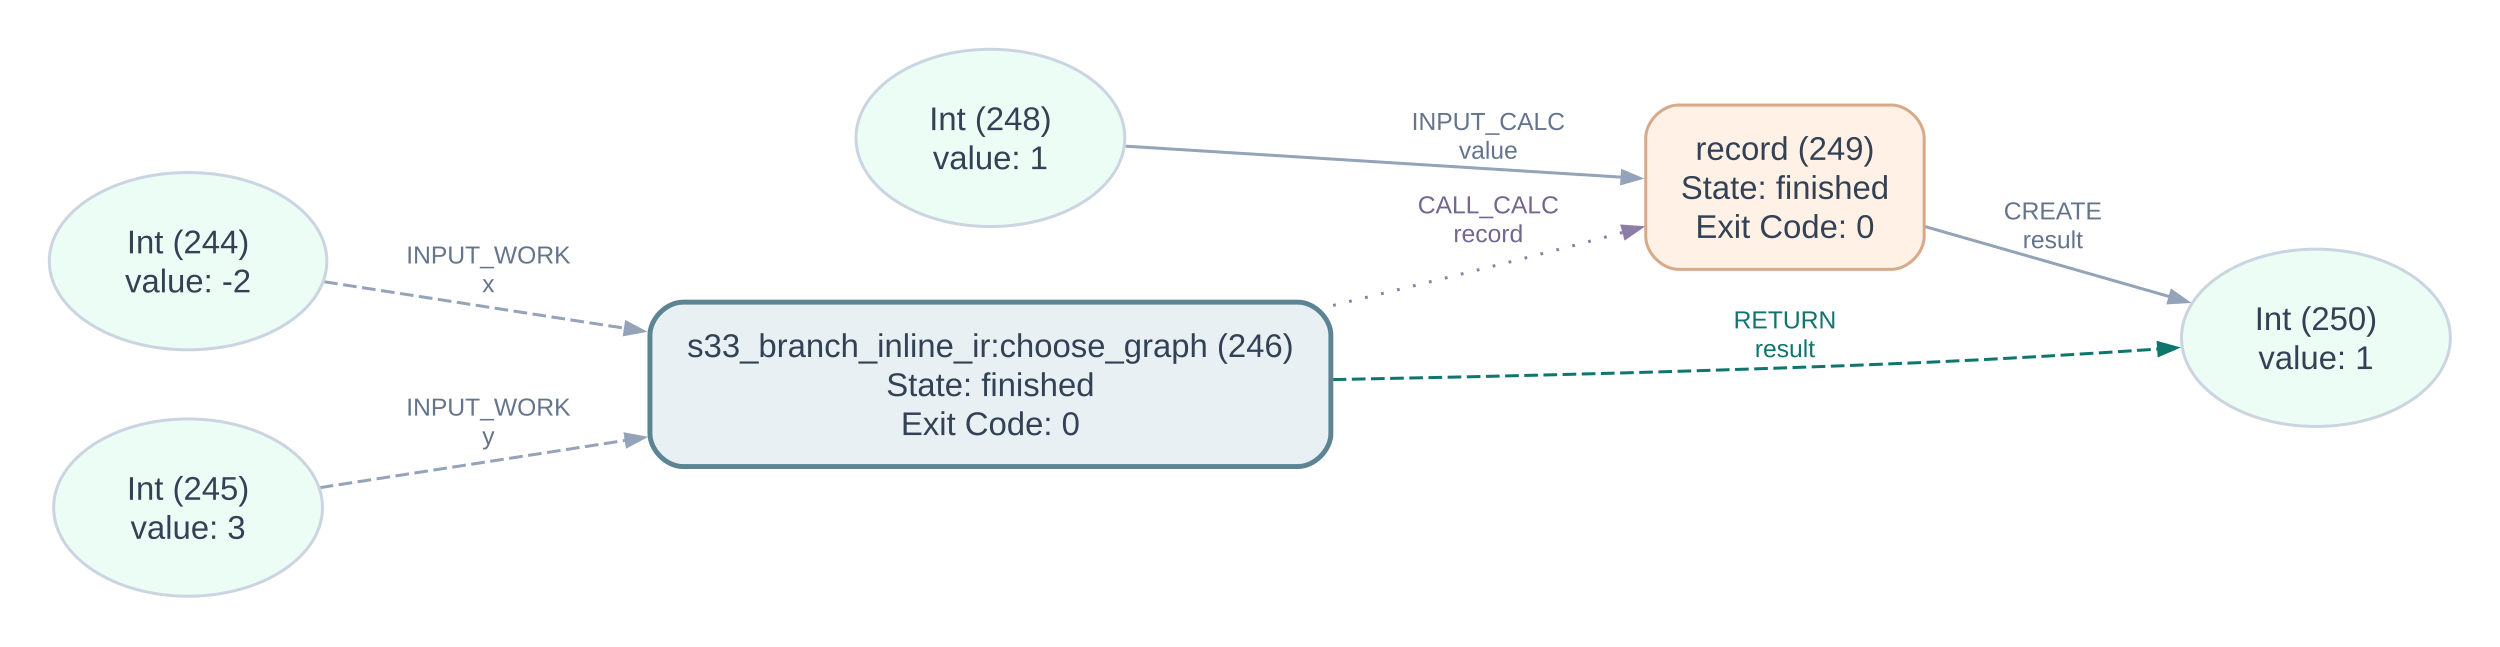
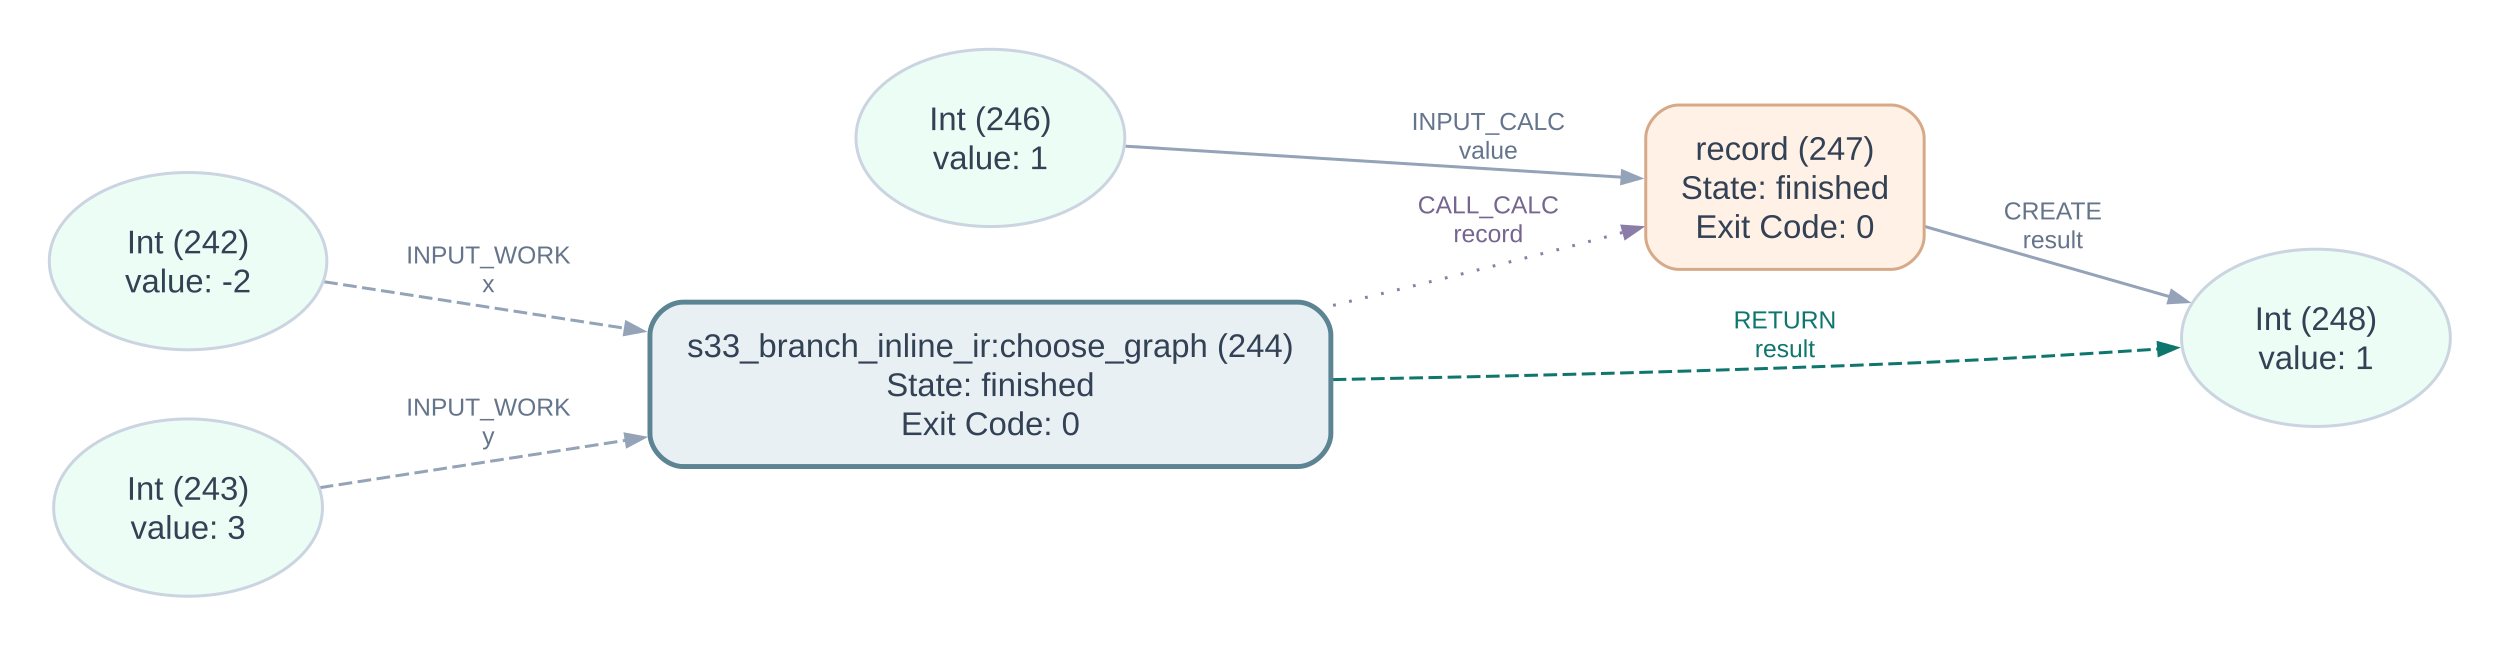
<svg xmlns="http://www.w3.org/2000/svg" width="913pt" height="236pt" viewBox="0.00 0.00 913.00 236.00">
  <g id="graph0" class="graph" transform="scale(1 1) rotate(0) translate(18 217.74)">
-     <g id="edge6" class="edge">
+     <g id="edge2" class="edge">
      <path fill="none" stroke="#8b7ca8" stroke-width="1.1" stroke-dasharray="1,5" d="M468.86,-106.21C496.92,-112.96 526.54,-120.25 554.03,-127.37 560.9,-129.15 568.09,-131.07 575.21,-133.01" />
      <polygon fill="#8b7ca8" stroke="#8b7ca8" stroke-width="1.1" points="574.42,-135.15 581.29,-134.68 575.62,-130.77 574.42,-135.15" />
      <text xml:space="preserve" text-anchor="middle" x="525.53" y="-139.82" font-family="Arial" font-size="9.00" fill="#75658f">CALL_CALC</text>
      <text xml:space="preserve" text-anchor="middle" x="525.53" y="-129.32" font-family="Arial" font-size="9.00" fill="#75658f">record</text>
    </g>
-     <g id="edge2" class="edge">
+     <g id="edge1" class="edge">
      <path fill="none" stroke="#0f766e" stroke-width="1.1" stroke-dasharray="5,2" d="M468.68,-79.11C533.13,-80.31 613.17,-82.27 684.7,-85.37 713.01,-86.6 744.45,-88.53 770.55,-90.29" />
      <polygon fill="#0f766e" stroke="#0f766e" stroke-width="1.1" points="770.17,-92.55 776.81,-90.72 770.48,-88.01 770.17,-92.55" />
      <text xml:space="preserve" text-anchor="middle" x="633.86" y="-97.82" font-family="Arial" font-size="9.00" fill="#0f766e">RETURN</text>
      <text xml:space="preserve" text-anchor="middle" x="633.86" y="-87.32" font-family="Arial" font-size="9.00" fill="#0f766e">result</text>
    </g>
    <g id="edge3" class="edge">
      <path fill="none" stroke="#94a3b8" stroke-width="1.1" stroke-dasharray="5,2" d="M100.39,-114.84C130.73,-110.15 171.34,-103.87 210.63,-97.79" />
      <polygon fill="#94a3b8" stroke="#94a3b8" stroke-width="1.1" points="210.75,-100.08 216.83,-96.83 210.05,-95.58 210.75,-100.08" />
      <text xml:space="preserve" text-anchor="middle" x="160.36" y="-121.52" font-family="Arial" font-size="9.00" fill="#64748b">INPUT_WORK</text>
      <text xml:space="preserve" text-anchor="middle" x="160.36" y="-111.02" font-family="Arial" font-size="9.00" fill="#64748b">x</text>
    </g>
    <g id="edge4" class="edge">
      <path fill="none" stroke="#94a3b8" stroke-width="1.1" stroke-dasharray="5,2" d="M98.76,-39.65C129.3,-44.37 170.73,-50.78 210.77,-56.97" />
      <polygon fill="#94a3b8" stroke="#94a3b8" stroke-width="1.1" points="210.34,-59.21 217.11,-57.95 211.04,-54.71 210.34,-59.21" />
      <text xml:space="preserve" text-anchor="middle" x="160.36" y="-65.97" font-family="Arial" font-size="9.00" fill="#64748b">INPUT_WORK</text>
      <text xml:space="preserve" text-anchor="middle" x="160.36" y="-55.47" font-family="Arial" font-size="9.00" fill="#64748b">y</text>
    </g>
    <g id="edge5" class="edge">
      <path fill="none" stroke="#94a3b8" stroke-width="1.1" d="M392.92,-164.36C442.91,-161.24 521.07,-156.35 574.51,-153.02" />
      <polygon fill="#94a3b8" stroke="#94a3b8" stroke-width="1.1" points="574.53,-155.29 580.87,-152.62 574.24,-150.75 574.53,-155.29" />
      <text xml:space="preserve" text-anchor="middle" x="525.53" y="-170.28" font-family="Arial" font-size="9.00" fill="#64748b">INPUT_CALC</text>
      <text xml:space="preserve" text-anchor="middle" x="525.53" y="-159.78" font-family="Arial" font-size="9.00" fill="#64748b">value</text>
    </g>
-     <g id="edge1" class="edge">
+     <g id="edge6" class="edge">
      <path fill="none" stroke="#94a3b8" stroke-width="1.1" d="M684.79,-135.06C712.4,-127.15 746.68,-117.33 774.64,-109.31" />
      <polygon fill="#94a3b8" stroke="#94a3b8" stroke-width="1.1" points="775.12,-111.54 780.75,-107.56 773.87,-107.17 775.12,-111.54" />
      <text xml:space="preserve" text-anchor="middle" x="731.7" y="-137.61" font-family="Arial" font-size="9.00" fill="#64748b">CREATE</text>
      <text xml:space="preserve" text-anchor="middle" x="731.7" y="-127.11" font-family="Arial" font-size="9.00" fill="#64748b">result</text>
    </g>
    <g id="node1" class="node">
      <path fill="#e8f0f4" stroke="#5c8493" stroke-width="1.8" d="M456.03,-107.39C456.03,-107.39 231.36,-107.39 231.36,-107.39 225.36,-107.39 219.36,-101.39 219.36,-95.39 219.36,-95.39 219.36,-59.36 219.36,-59.36 219.36,-53.36 225.36,-47.36 231.36,-47.36 231.36,-47.36 456.03,-47.36 456.03,-47.36 462.03,-47.36 468.03,-53.36 468.03,-59.36 468.03,-59.36 468.03,-95.39 468.03,-95.39 468.03,-101.39 462.03,-107.39 456.03,-107.39" />
-       <text xml:space="preserve" text-anchor="middle" x="343.69" y="-87.35" font-family="Arial" font-size="12.00" fill="#334155">s33_branch_inline_ir:choose_graph (246)</text>
+       <text xml:space="preserve" text-anchor="middle" x="343.69" y="-87.35" font-family="Arial" font-size="12.00" fill="#334155">s33_branch_inline_ir:choose_graph (244)</text>
      <text xml:space="preserve" text-anchor="middle" x="343.69" y="-73.1" font-family="Arial" font-size="12.00" fill="#334155">State: finished</text>
      <text xml:space="preserve" text-anchor="middle" x="343.69" y="-58.85" font-family="Arial" font-size="12.00" fill="#334155">Exit Code: 0</text>
    </g>
    <g id="node2" class="node">
      <ellipse fill="#ecfdf5" stroke="#cbd5e1" stroke-width="1.1" cx="50.68" cy="-122.37" rx="50.68" ry="32.37" />
-       <text xml:space="preserve" text-anchor="middle" x="50.68" y="-125.22" font-family="Arial" font-size="12.00" fill="#334155">Int (244)</text>
+       <text xml:space="preserve" text-anchor="middle" x="50.68" y="-125.22" font-family="Arial" font-size="12.00" fill="#334155">Int (242)</text>
      <text xml:space="preserve" text-anchor="middle" x="50.68" y="-110.97" font-family="Arial" font-size="12.00" fill="#334155">value: -2</text>
    </g>
    <g id="node3" class="node">
      <ellipse fill="#ecfdf5" stroke="#cbd5e1" stroke-width="1.1" cx="50.68" cy="-32.37" rx="49.09" ry="32.37" />
-       <text xml:space="preserve" text-anchor="middle" x="50.68" y="-35.22" font-family="Arial" font-size="12.00" fill="#334155">Int (245)</text>
+       <text xml:space="preserve" text-anchor="middle" x="50.68" y="-35.22" font-family="Arial" font-size="12.00" fill="#334155">Int (243)</text>
      <text xml:space="preserve" text-anchor="middle" x="50.68" y="-20.97" font-family="Arial" font-size="12.00" fill="#334155">value: 3</text>
    </g>
    <g id="node4" class="node">
      <ellipse fill="#ecfdf5" stroke="#cbd5e1" stroke-width="1.1" cx="343.69" cy="-167.37" rx="49.09" ry="32.37" />
-       <text xml:space="preserve" text-anchor="middle" x="343.69" y="-170.22" font-family="Arial" font-size="12.00" fill="#334155">Int (248)</text>
+       <text xml:space="preserve" text-anchor="middle" x="343.69" y="-170.22" font-family="Arial" font-size="12.00" fill="#334155">Int (246)</text>
      <text xml:space="preserve" text-anchor="middle" x="343.69" y="-155.97" font-family="Arial" font-size="12.00" fill="#334155">value: 1</text>
    </g>
    <g id="node5" class="node">
      <path fill="#fff1e6" stroke="#d6aa89" stroke-width="1.1" d="M672.7,-179.39C672.7,-179.39 595.03,-179.39 595.03,-179.39 589.03,-179.39 583.03,-173.39 583.03,-167.39 583.03,-167.39 583.03,-131.36 583.03,-131.36 583.03,-125.36 589.03,-119.36 595.03,-119.36 595.03,-119.36 672.7,-119.36 672.7,-119.36 678.7,-119.36 684.7,-125.36 684.7,-131.36 684.7,-131.36 684.7,-167.39 684.7,-167.39 684.7,-173.39 678.7,-179.39 672.7,-179.39" />
-       <text xml:space="preserve" text-anchor="middle" x="633.86" y="-159.35" font-family="Arial" font-size="12.00" fill="#334155">record (249)</text>
+       <text xml:space="preserve" text-anchor="middle" x="633.86" y="-159.35" font-family="Arial" font-size="12.00" fill="#334155">record (247)</text>
      <text xml:space="preserve" text-anchor="middle" x="633.86" y="-145.1" font-family="Arial" font-size="12.00" fill="#334155">State: finished</text>
      <text xml:space="preserve" text-anchor="middle" x="633.86" y="-130.85" font-family="Arial" font-size="12.00" fill="#334155">Exit Code: 0</text>
    </g>
    <g id="node6" class="node">
      <ellipse fill="#ecfdf5" stroke="#cbd5e1" stroke-width="1.1" cx="827.78" cy="-94.37" rx="49.09" ry="32.37" />
-       <text xml:space="preserve" text-anchor="middle" x="827.78" y="-97.22" font-family="Arial" font-size="12.00" fill="#334155">Int (250)</text>
+       <text xml:space="preserve" text-anchor="middle" x="827.78" y="-97.22" font-family="Arial" font-size="12.00" fill="#334155">Int (248)</text>
      <text xml:space="preserve" text-anchor="middle" x="827.78" y="-82.97" font-family="Arial" font-size="12.00" fill="#334155">value: 1</text>
    </g>
  </g>
</svg>
